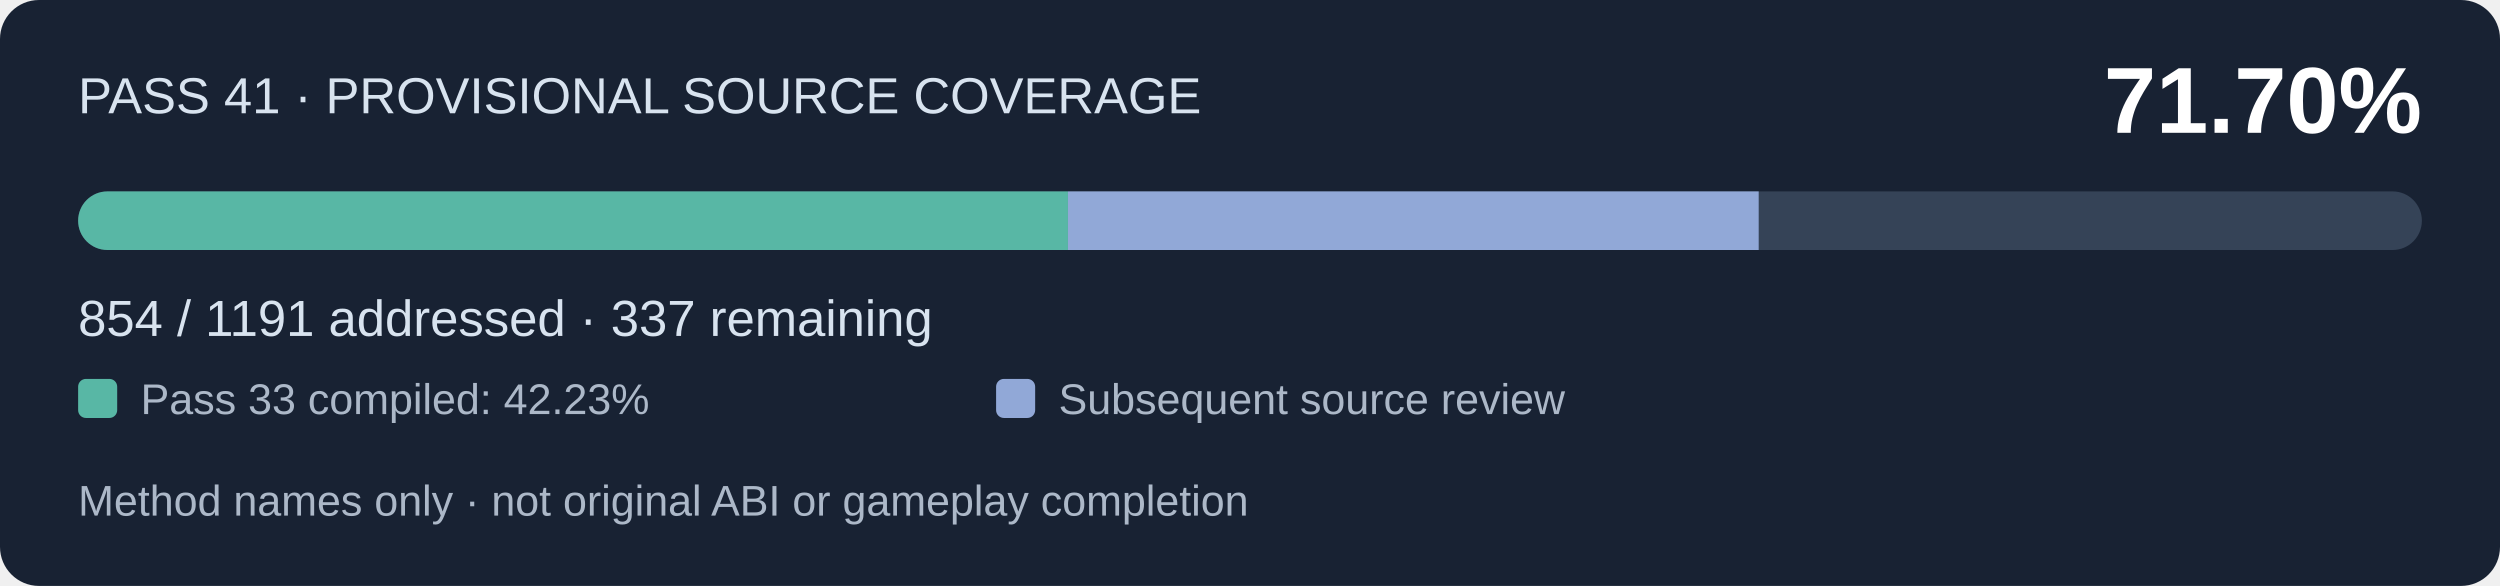
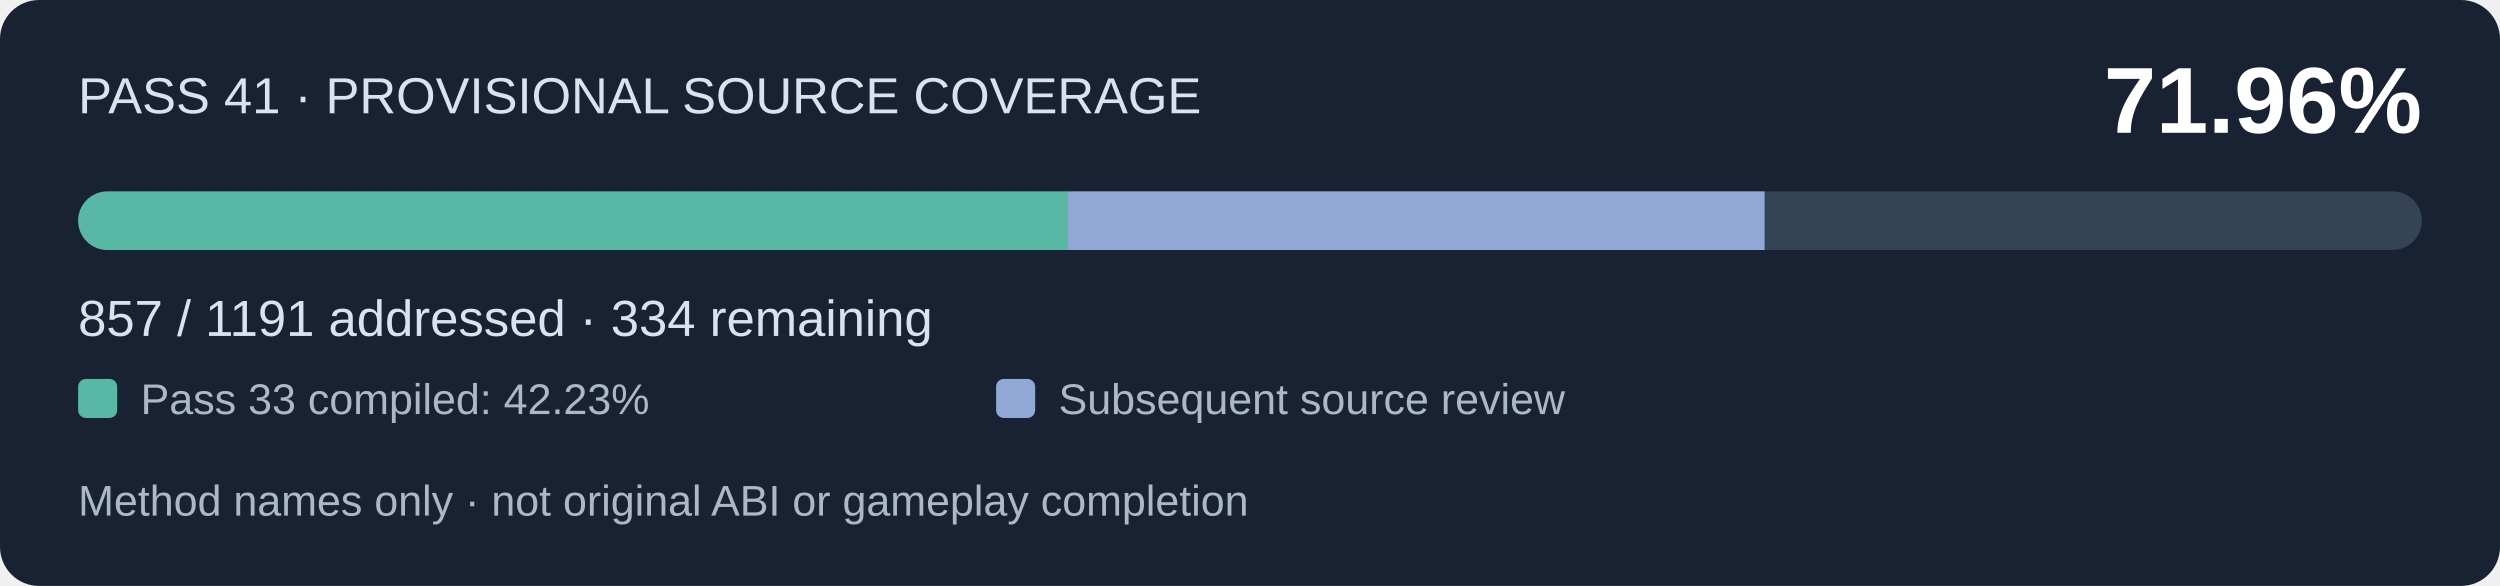
<svg xmlns="http://www.w3.org/2000/svg" width="640" height="150" viewBox="0 0 640 150" role="img" aria-labelledby="title description">
  <rect width="640" height="150" rx="10" fill="#182233" />
  <text x="20" y="29" fill="#d8e3ef" font-family="Verdana,Arial,sans-serif" font-size="13">PASS 41 · PROVISIONAL SOURCE COVERAGE</text>
-   <text x="620" y="34" text-anchor="end" fill="#ffffff" font-family="Verdana,Arial,sans-serif" font-size="24" font-weight="bold">71.70%</text>
+   <text x="620" y="34" text-anchor="end" fill="#ffffff" font-family="Verdana,Arial,sans-serif" font-size="24" font-weight="bold">71.96%</text>
  <rect x="20" y="49" width="600" height="15" rx="7.5" fill="#354357" />
  <clipPath id="bar">
    <rect x="20" y="49" width="600" height="15" rx="7.5" />
  </clipPath>
  <g clip-path="url(#bar)">
    <rect x="20" y="49" width="253.4" height="15" fill="#58b7a5" />
-     <rect x="273.401" y="49" width="176.826" height="15" fill="#91a8d7" />
+     <rect x="273.401" y="49" width="178.338" height="15" fill="#91a8d7" />
  </g>
-   <text x="20" y="86" fill="#d8e3ef" font-family="Verdana,Arial,sans-serif" font-size="13">854 / 1191 addressed · 337 remaining</text>
+   <text x="20" y="86" fill="#d8e3ef" font-family="Verdana,Arial,sans-serif" font-size="13">857 / 1191 addressed · 334 remaining</text>
  <rect x="20" y="97" width="10" height="10" rx="2" fill="#58b7a5" />
  <text x="36" y="106" fill="#acb8c8" font-family="Verdana,Arial,sans-serif" font-size="11">Pass 33 compiled: 42.23%</text>
  <rect x="255" y="97" width="10" height="10" rx="2" fill="#91a8d7" />
  <text x="271" y="106" fill="#acb8c8" font-family="Verdana,Arial,sans-serif" font-size="11">Subsequent source review</text>
  <text x="20" y="132" fill="#acb8c8" font-family="Verdana,Arial,sans-serif" font-size="11">Method names only · not original ABI or gameplay completion</text>
</svg>
